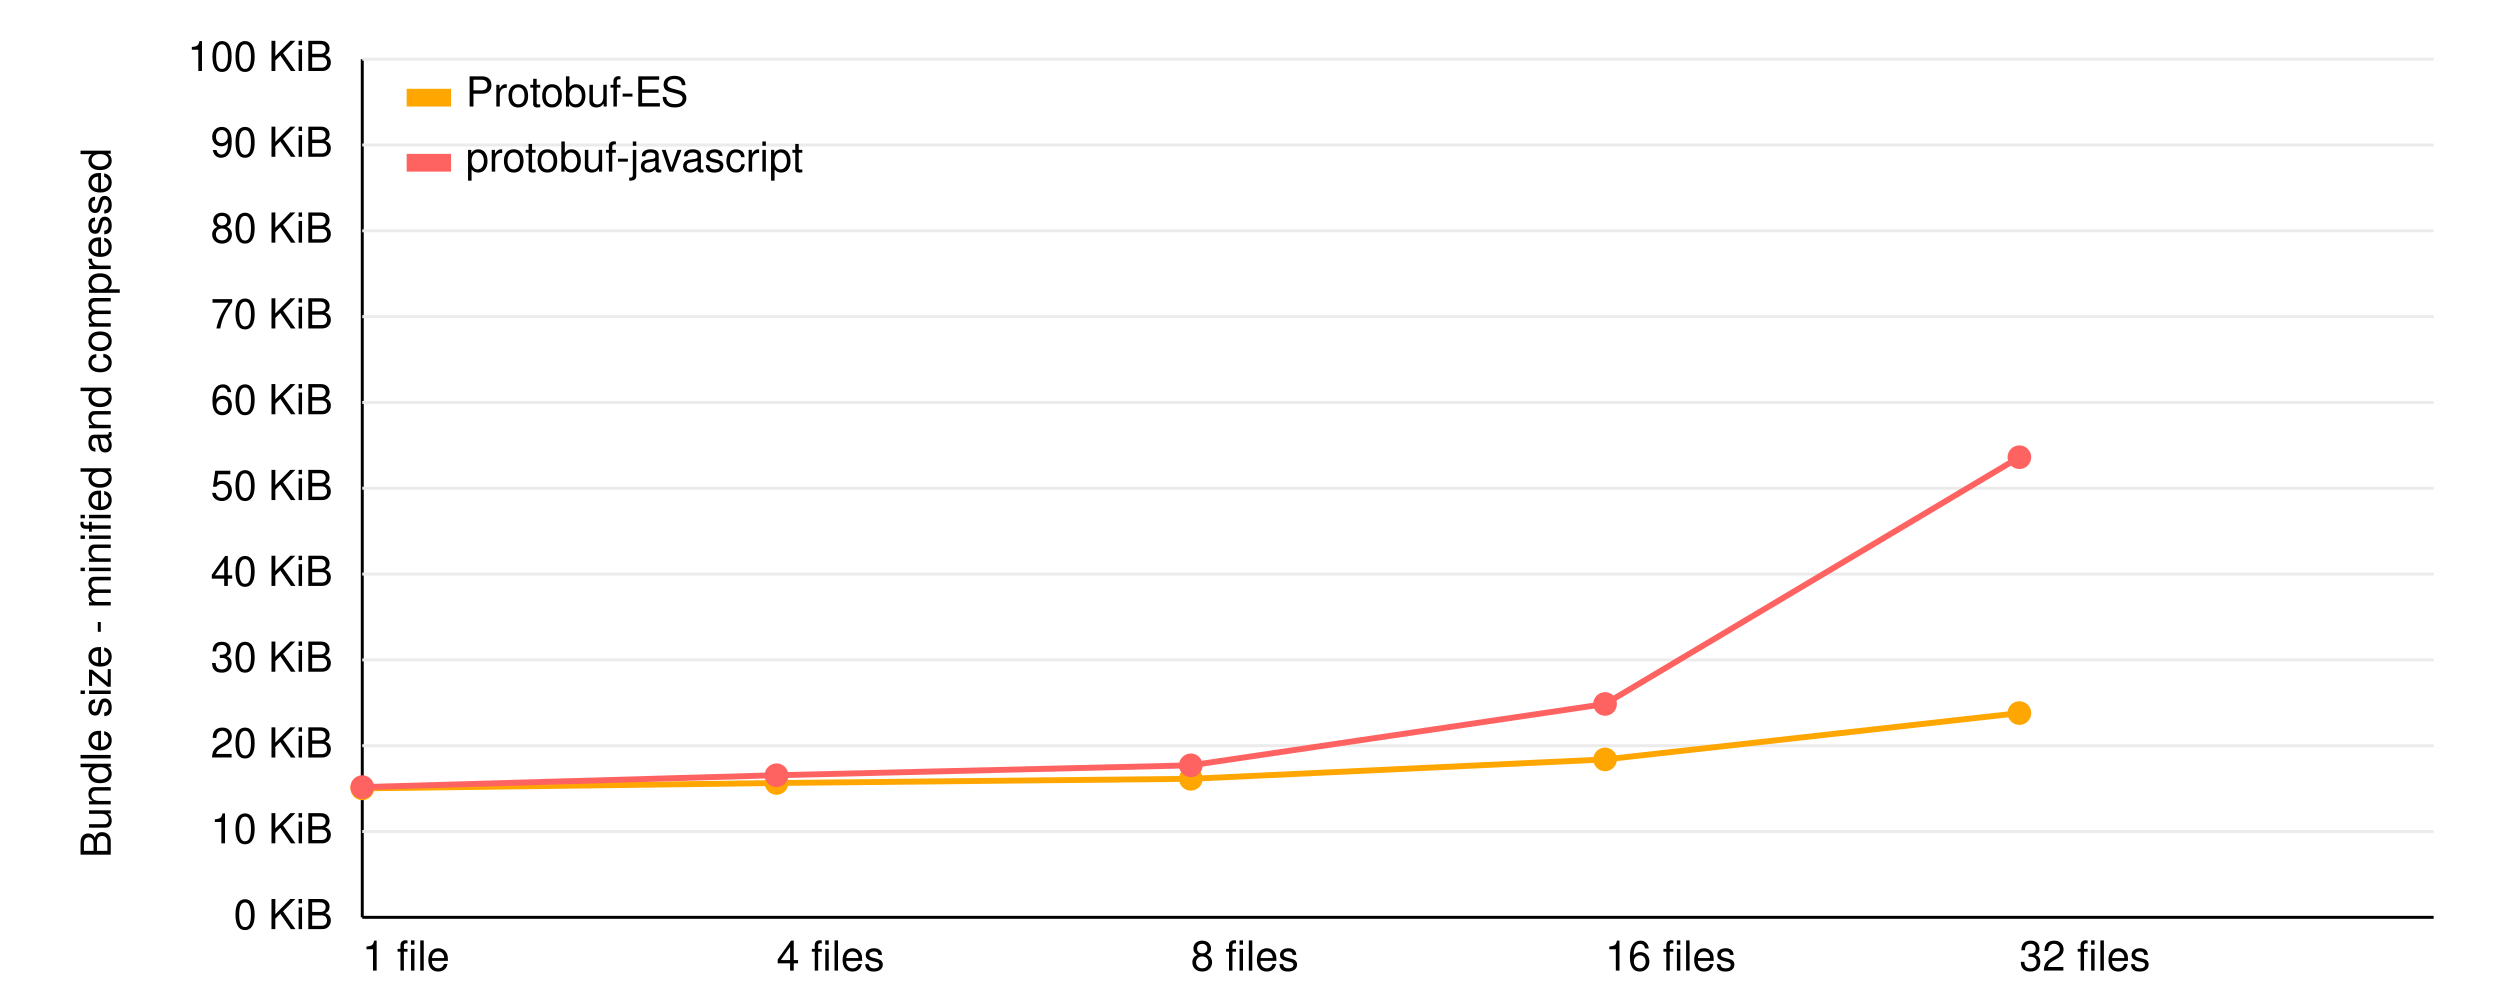
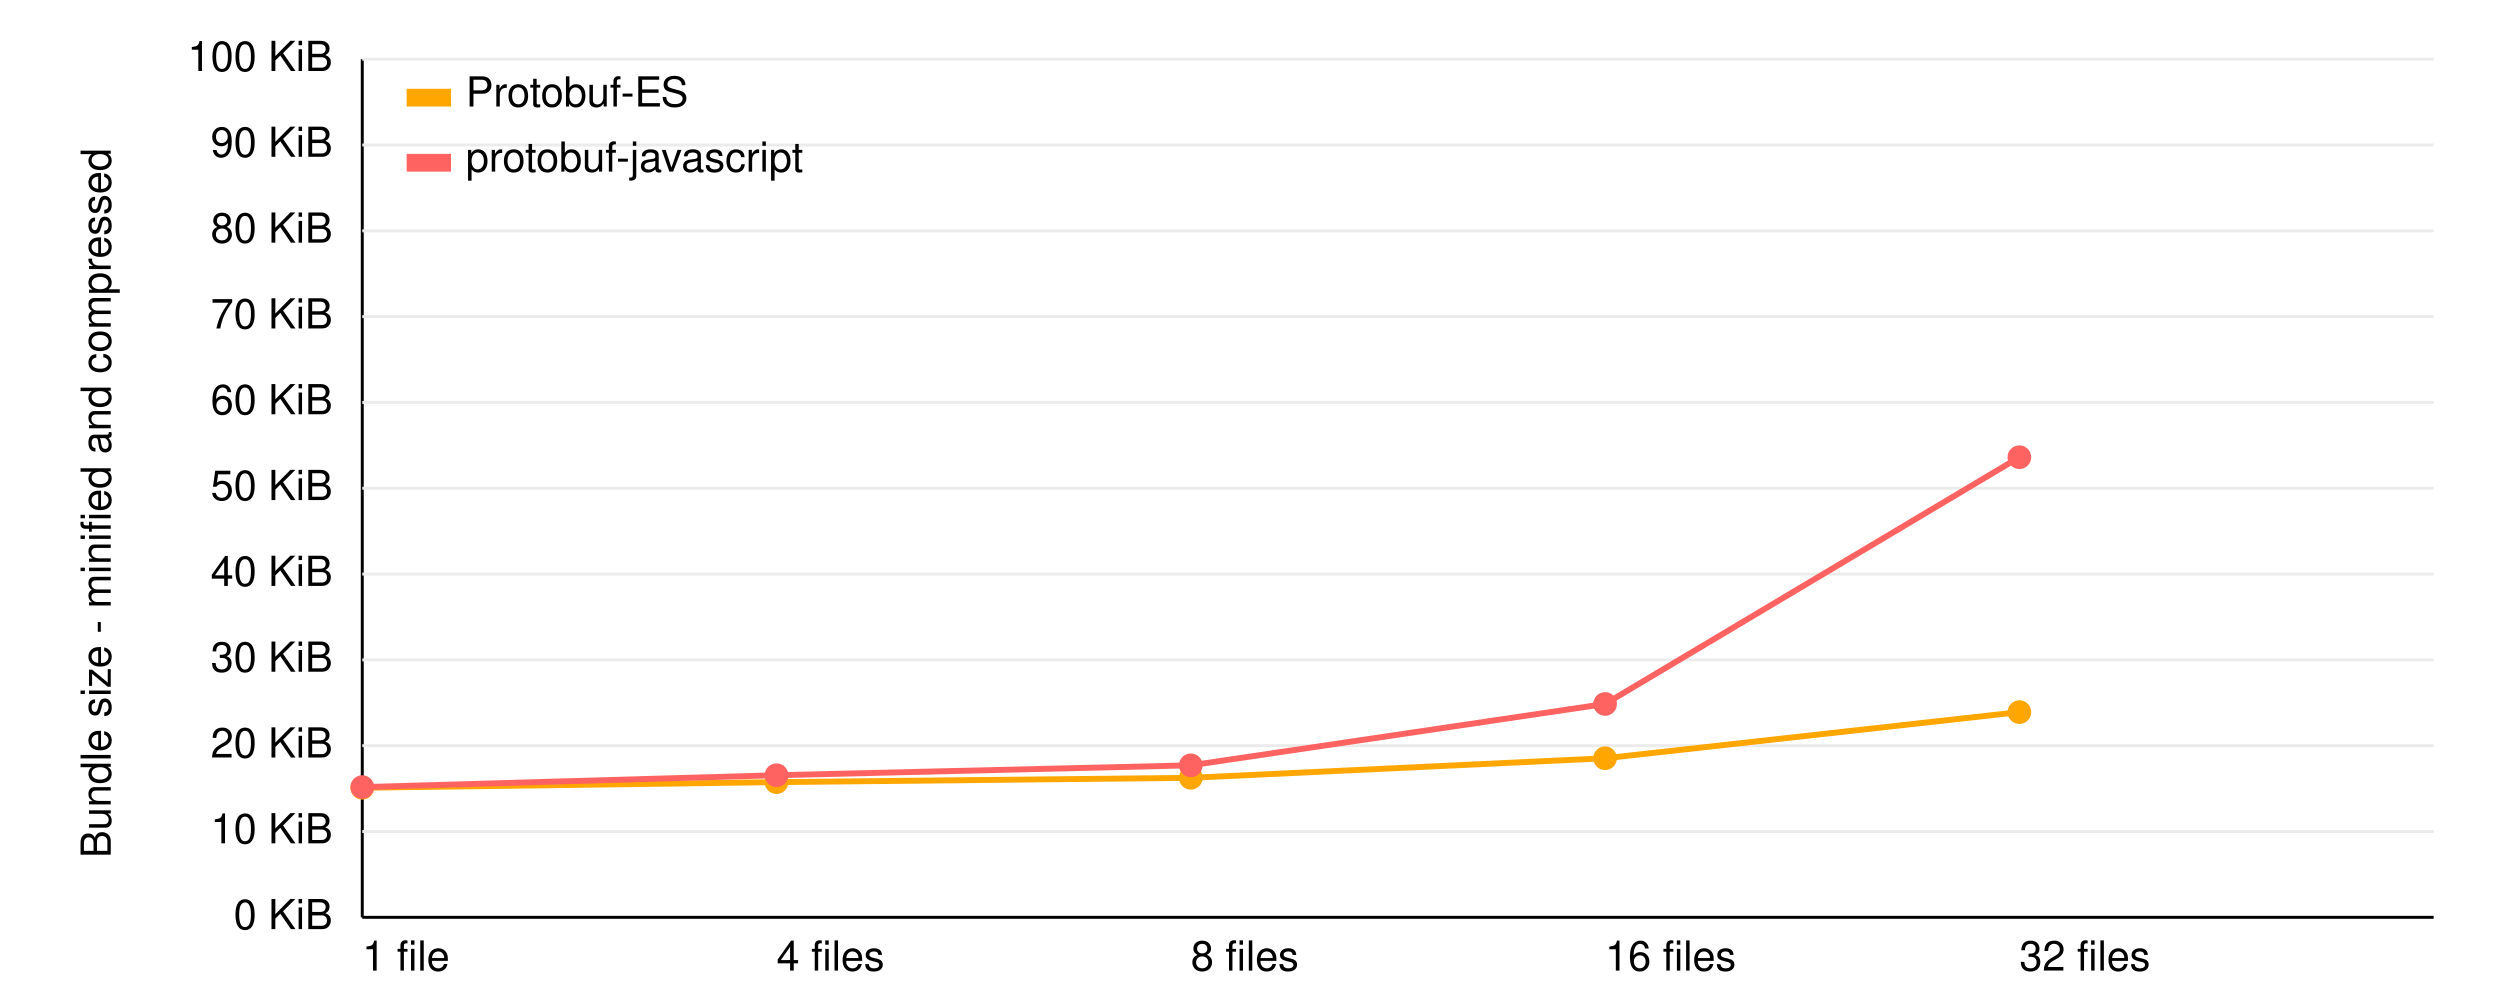
<svg xmlns="http://www.w3.org/2000/svg" version="1.1" width="820px" height="330px" viewBox="0 0 820 340" class="chart">
  <style>
      
      text {
        font: 14px Verdana, Helvetica, Arial, sans-serif;
      }
      
    </style>
  <g transform="translate(110,310)">
    <line y1="0" x2="700" stroke="black" />
    <text x="0" y="18" text-anchor="start">1 file</text>
    <text x="140" y="18" text-anchor="start">4 files</text>
    <text x="280" y="18" text-anchor="start">8 files</text>
    <text x="420" y="18" text-anchor="start">16 files</text>
    <text x="560" y="18" text-anchor="start">32 files</text>
  </g>
  <g transform="translate(110, 20)">
    <line x1="0" x2="0" y1="0" y2="290" stroke="black" />
    <g transform="rotate(-90), translate(-150,-85)">
      <text text-anchor="middle">Bundle size - minified and compressed</text>
    </g>
    <text x="-10" y="4" text-anchor="end">100 KiB</text>
    <line x1="0" x2="700" y1="0" y2="0" stroke="#ebebeb" />
    <text x="-10" y="33" text-anchor="end">90 KiB</text>
    <line x1="0" x2="700" y1="29" y2="29" stroke="#ebebeb" />
    <text x="-10" y="62" text-anchor="end">80 KiB</text>
    <line x1="0" x2="700" y1="58" y2="58" stroke="#ebebeb" />
    <text x="-10" y="91" text-anchor="end">70 KiB</text>
    <line x1="0" x2="700" y1="87" y2="87" stroke="#ebebeb" />
    <text x="-10" y="120" text-anchor="end">60 KiB</text>
    <line x1="0" x2="700" y1="116" y2="116" stroke="#ebebeb" />
    <text x="-10" y="149" text-anchor="end">50 KiB</text>
    <line x1="0" x2="700" y1="145" y2="145" stroke="#ebebeb" />
    <text x="-10" y="178" text-anchor="end">40 KiB</text>
    <line x1="0" x2="700" y1="174" y2="174" stroke="#ebebeb" />
    <text x="-10" y="207" text-anchor="end">30 KiB</text>
    <line x1="0" x2="700" y1="203" y2="203" stroke="#ebebeb" />
    <text x="-10" y="236" text-anchor="end">20 KiB</text>
    <line x1="0" x2="700" y1="232" y2="232" stroke="#ebebeb" />
    <text x="-10" y="265" text-anchor="end">10 KiB</text>
    <line x1="0" x2="700" y1="261" y2="261" stroke="#ebebeb" />
    <text x="-10" y="294" text-anchor="end">0 KiB</text>
  </g>
  <g transform="translate(110, 20)">
-     <polyline fill="none" stroke="#ffa600" stroke-width="2" points="0,246.421 140,244.603 280,243.187 420,236.633 560,220.978">
+     <polyline fill="none" stroke="#ffa600" stroke-width="2" points="0,246.214 140,244.314 280,242.852 420,236.24 560,220.649">
    </polyline>
-     <circle cx="0" cy="246.421" r="4" fill="#ffa600" />
-     <circle cx="140" cy="244.603" r="4" fill="#ffa600" />
-     <circle cx="280" cy="243.187" r="4" fill="#ffa600" />
-     <circle cx="420" cy="236.633" r="4" fill="#ffa600" />
-     <circle cx="560" cy="220.978" r="4" fill="#ffa600" />
+     <circle cx="0" cy="246.214" r="4" fill="#ffa600" />
+     <circle cx="140" cy="244.314" r="4" fill="#ffa600" />
+     <circle cx="280" cy="242.852" r="4" fill="#ffa600" />
+     <circle cx="420" cy="236.24" r="4" fill="#ffa600" />
+     <circle cx="560" cy="220.649" r="4" fill="#ffa600" />
  </g>
  <g transform="translate(110, 20)">
    <polyline fill="none" stroke="#ff6361" stroke-width="2" points="0,245.99 140,241.98 280,238.633 420,217.896 560,134.51">
    </polyline>
    <circle cx="0" cy="245.99" r="4" fill="#ff6361" />
    <circle cx="140" cy="241.98" r="4" fill="#ff6361" />
    <circle cx="280" cy="238.633" r="4" fill="#ff6361" />
    <circle cx="420" cy="217.896" r="4" fill="#ff6361" />
    <circle cx="560" cy="134.51" r="4" fill="#ff6361" />
  </g>
  <g transform="translate(125, 30)">
    <g transform="translate(0, 0)">
      <rect width="15" height="6" fill="#ffa600" />
      <text x="20" y="6">Protobuf-ES</text>
    </g>
    <g transform="translate(0, 22)">
      <rect width="15" height="6" fill="#ff6361" />
      <text x="20" y="6">protobuf-javascript</text>
    </g>
  </g>
</svg>
